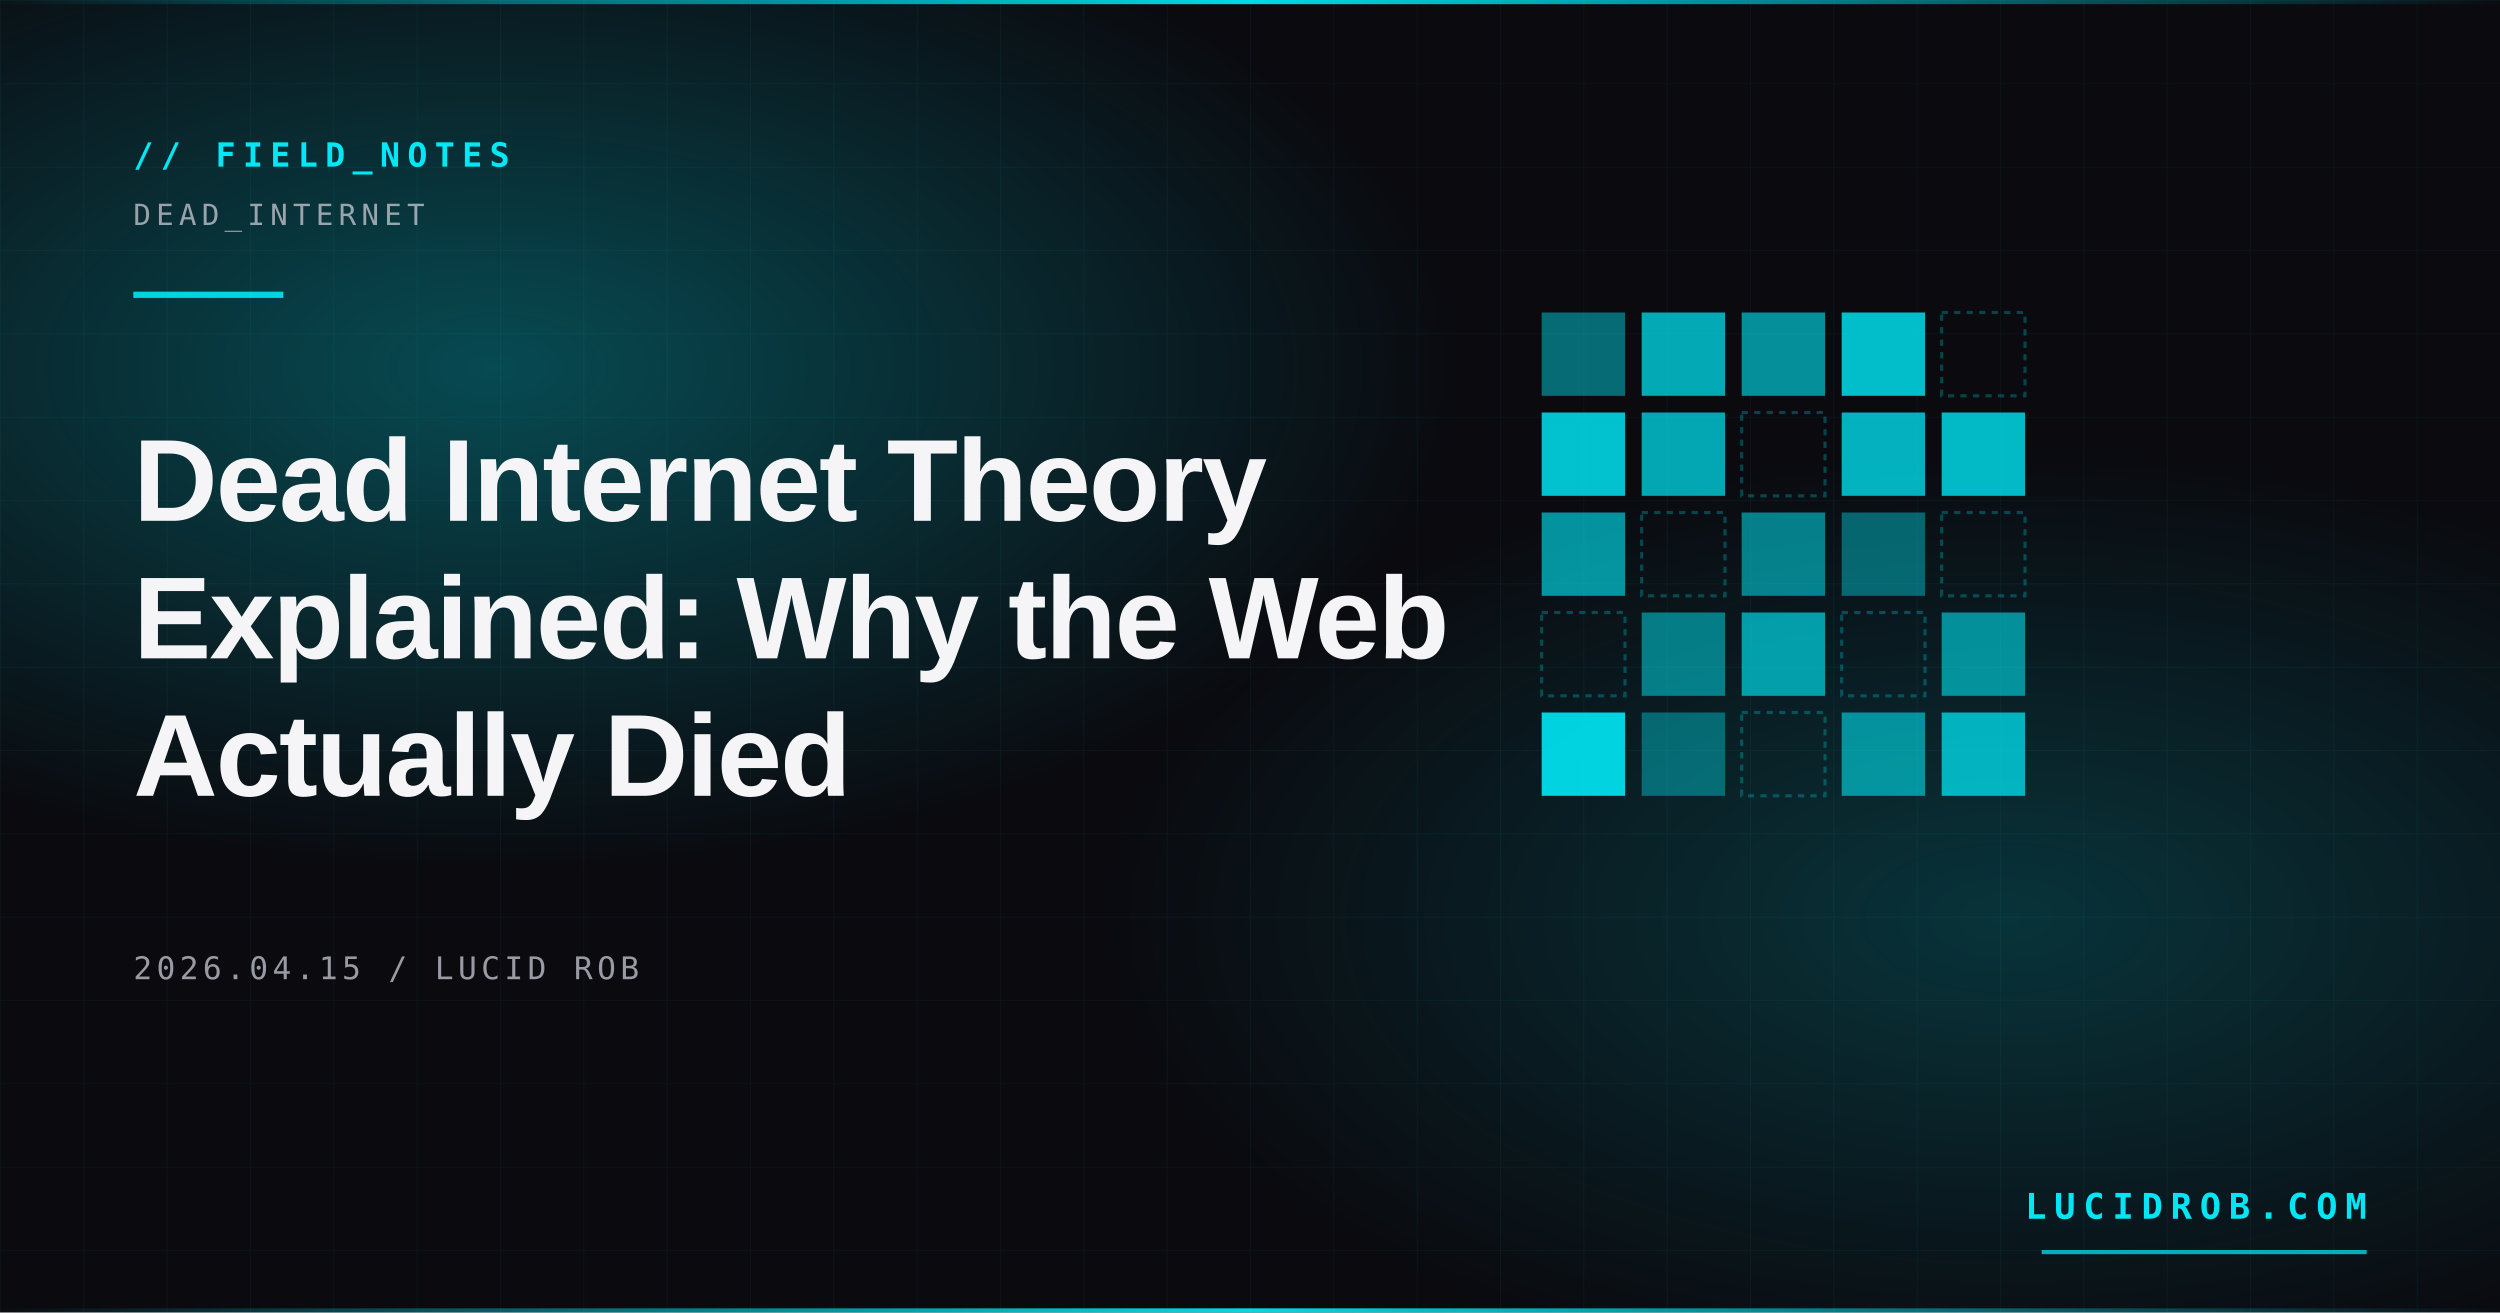
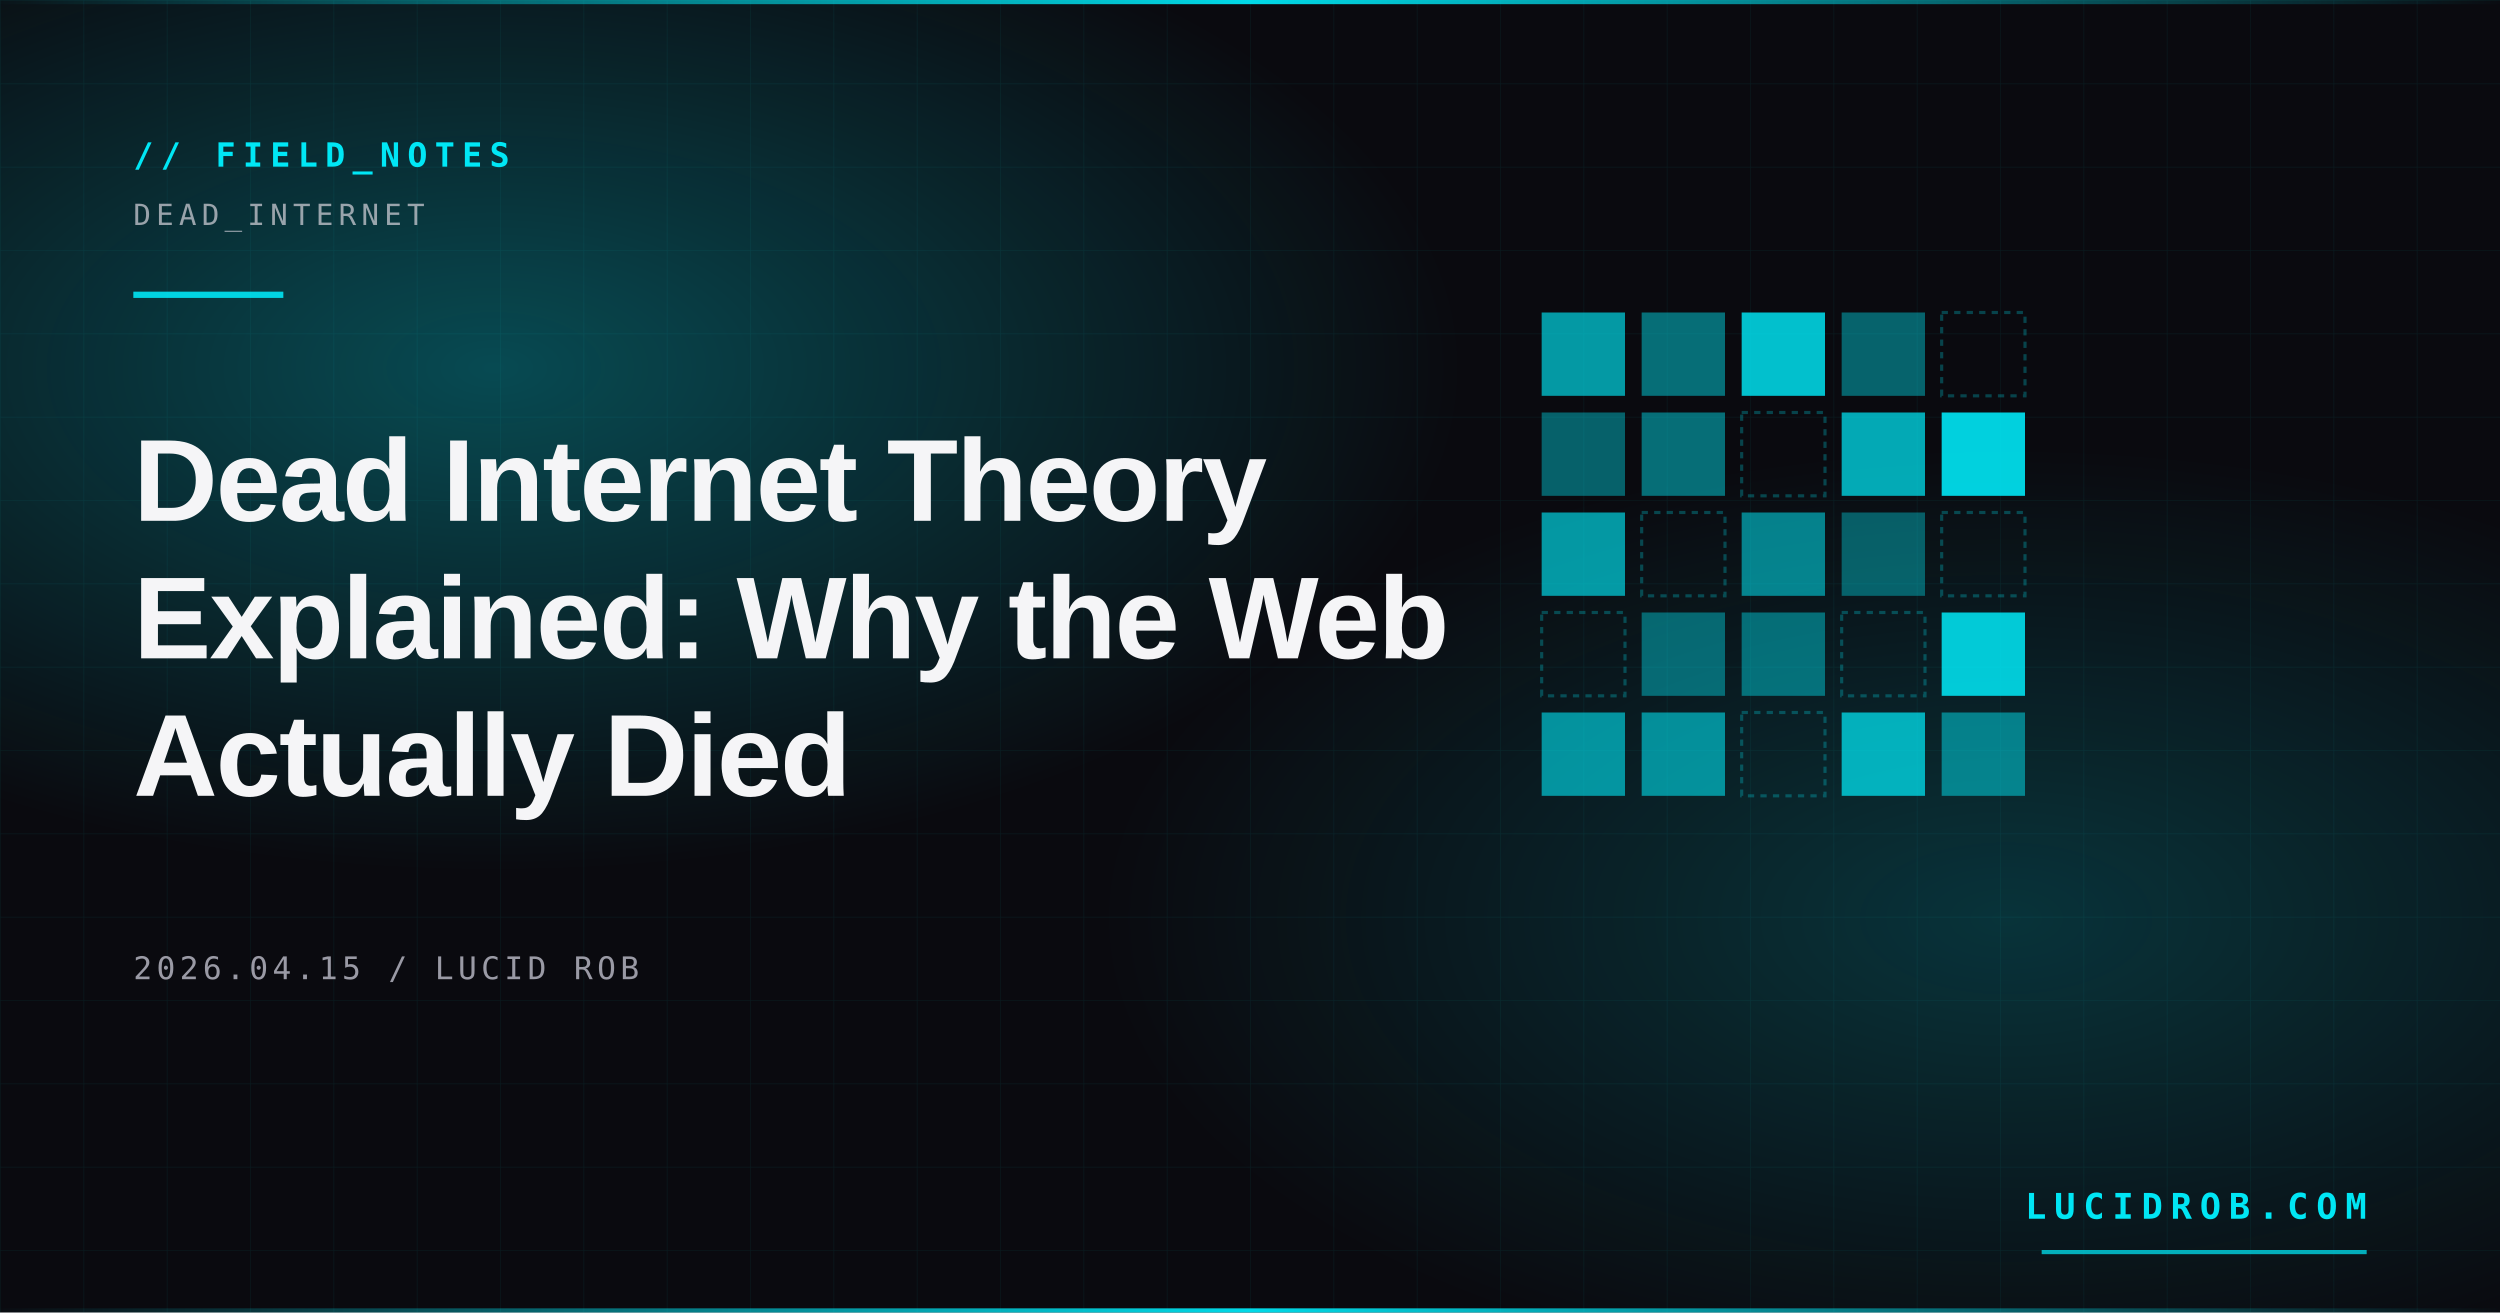
<svg xmlns="http://www.w3.org/2000/svg" width="1200" height="630" viewBox="0 0 1200 630">
  <defs>
    <radialGradient id="glow" cx="20%" cy="28%" r="70%">
      <stop offset="0" stop-color="#00f0ff" stop-opacity="0.28" />
      <stop offset="0.55" stop-color="#00f0ff" stop-opacity="0" />
    </radialGradient>
    <radialGradient id="glowR" cx="80%" cy="70%" r="60%">
      <stop offset="0" stop-color="#00f0ff" stop-opacity="0.18" />
      <stop offset="0.6" stop-color="#00f0ff" stop-opacity="0" />
    </radialGradient>
    <linearGradient id="stripe" x1="0" y1="0" x2="1" y2="0">
      <stop offset="0" stop-color="#00f0ff" stop-opacity="0" />
      <stop offset="0.5" stop-color="#00f0ff" stop-opacity="0.9" />
      <stop offset="1" stop-color="#00f0ff" stop-opacity="0" />
    </linearGradient>
    <pattern id="grid" width="40" height="40" patternUnits="userSpaceOnUse">
      <path d="M 40 0 L 0 0 0 40" fill="none" stroke="#00f0ff" stroke-width="0.5" stroke-opacity="0.08" />
    </pattern>
  </defs>
  <rect width="1200" height="630" fill="#0a0a0f" />
  <rect width="1200" height="630" fill="url(#grid)" />
  <rect width="1200" height="630" fill="url(#glow)" />
  <rect width="1200" height="630" fill="url(#glowR)" />
  <g>
-     <rect x="740" y="150" width="40" height="40" fill="#00f0ff" opacity="0.42" />
-     <rect x="788" y="150" width="40" height="40" fill="#00f0ff" opacity="0.69" />
-     <rect x="836" y="150" width="40" height="40" fill="#00f0ff" opacity="0.58" />
-     <rect x="884" y="150" width="40" height="40" fill="#00f0ff" opacity="0.78" />
+     <rect x="740" y="150" width="40" height="40" fill="#00f0ff" opacity="0.62" />
+     <rect x="788" y="150" width="40" height="40" fill="#00f0ff" opacity="0.43" />
+     <rect x="836" y="150" width="40" height="40" fill="#00f0ff" opacity="0.79" />
+     <rect x="884" y="150" width="40" height="40" fill="#00f0ff" opacity="0.39" />
    <rect x="932" y="150" width="40" height="40" fill="none" stroke="#00f0ff" stroke-width="1.5" stroke-dasharray="3 3" opacity="0.25" />
-     <rect x="740" y="198" width="40" height="40" fill="#00f0ff" opacity="0.80" />
-     <rect x="788" y="198" width="40" height="40" fill="#00f0ff" opacity="0.68" />
+     <rect x="740" y="198" width="40" height="40" fill="#00f0ff" opacity="0.38" />
+     <rect x="788" y="198" width="40" height="40" fill="#00f0ff" opacity="0.43" />
    <rect x="836" y="198" width="40" height="40" fill="none" stroke="#00f0ff" stroke-width="1.5" stroke-dasharray="3 3" opacity="0.25" />
-     <rect x="884" y="198" width="40" height="40" fill="#00f0ff" opacity="0.73" />
-     <rect x="932" y="198" width="40" height="40" fill="#00f0ff" opacity="0.76" />
-     <rect x="740" y="246" width="40" height="40" fill="#00f0ff" opacity="0.59" />
+     <rect x="884" y="198" width="40" height="40" fill="#00f0ff" opacity="0.69" />
+     <rect x="932" y="198" width="40" height="40" fill="#00f0ff" opacity="0.86" />
+     <rect x="740" y="246" width="40" height="40" fill="#00f0ff" opacity="0.61" />
    <rect x="788" y="246" width="40" height="40" fill="none" stroke="#00f0ff" stroke-width="1.5" stroke-dasharray="3 3" opacity="0.25" />
-     <rect x="836" y="246" width="40" height="40" fill="#00f0ff" opacity="0.50" />
-     <rect x="884" y="246" width="40" height="40" fill="#00f0ff" opacity="0.38" />
+     <rect x="836" y="246" width="40" height="40" fill="#00f0ff" opacity="0.51" />
+     <rect x="884" y="246" width="40" height="40" fill="#00f0ff" opacity="0.35" />
    <rect x="932" y="246" width="40" height="40" fill="none" stroke="#00f0ff" stroke-width="1.5" stroke-dasharray="3 3" opacity="0.25" />
    <rect x="740" y="294" width="40" height="40" fill="none" stroke="#00f0ff" stroke-width="1.5" stroke-dasharray="3 3" opacity="0.25" />
-     <rect x="788" y="294" width="40" height="40" fill="#00f0ff" opacity="0.47" />
-     <rect x="836" y="294" width="40" height="40" fill="#00f0ff" opacity="0.62" />
+     <rect x="788" y="294" width="40" height="40" fill="#00f0ff" opacity="0.38" />
+     <rect x="836" y="294" width="40" height="40" fill="#00f0ff" opacity="0.40" />
    <rect x="884" y="294" width="40" height="40" fill="none" stroke="#00f0ff" stroke-width="1.5" stroke-dasharray="3 3" opacity="0.25" />
-     <rect x="932" y="294" width="40" height="40" fill="#00f0ff" opacity="0.55" />
-     <rect x="740" y="342" width="40" height="40" fill="#00f0ff" opacity="0.86" />
-     <rect x="788" y="342" width="40" height="40" fill="#00f0ff" opacity="0.36" />
+     <rect x="932" y="294" width="40" height="40" fill="#00f0ff" opacity="0.82" />
+     <rect x="740" y="342" width="40" height="40" fill="#00f0ff" opacity="0.57" />
+     <rect x="788" y="342" width="40" height="40" fill="#00f0ff" opacity="0.54" />
    <rect x="836" y="342" width="40" height="40" fill="none" stroke="#00f0ff" stroke-width="1.5" stroke-dasharray="3 3" opacity="0.25" />
-     <rect x="884" y="342" width="40" height="40" fill="#00f0ff" opacity="0.55" />
-     <rect x="932" y="342" width="40" height="40" fill="#00f0ff" opacity="0.70" />
+     <rect x="884" y="342" width="40" height="40" fill="#00f0ff" opacity="0.69" />
+     <rect x="932" y="342" width="40" height="40" fill="#00f0ff" opacity="0.46" />
  </g>
  <rect x="0" y="0" width="1200" height="2" fill="url(#stripe)" />
  <rect x="0" y="628" width="1200" height="2" fill="url(#stripe)" />
  <text x="64" y="80" font-family="'JetBrains Mono','Menlo',monospace" font-size="16" font-weight="600" fill="#00f0ff" letter-spacing="0.22em" opacity="0.95">// FIELD_NOTES</text>
  <text x="64" y="108" font-family="'JetBrains Mono','Menlo',monospace" font-size="14" font-weight="500" fill="#c9c9d1" letter-spacing="0.18em" opacity="0.75">DEAD_INTERNET</text>
  <rect x="64" y="140" width="72" height="3" fill="#00f0ff" opacity="0.85" />
  <text x="64" y="250" font-family="'Space Grotesk','Helvetica Neue',Arial,sans-serif" font-size="56" font-weight="700" fill="#f5f5f7" letter-spacing="-0.015em">Dead Internet Theory</text>
  <text x="64" y="316" font-family="'Space Grotesk','Helvetica Neue',Arial,sans-serif" font-size="56" font-weight="700" fill="#f5f5f7" letter-spacing="-0.015em">Explained: Why the Web</text>
  <text x="64" y="382" font-family="'Space Grotesk','Helvetica Neue',Arial,sans-serif" font-size="56" font-weight="700" fill="#f5f5f7" letter-spacing="-0.015em">Actually Died</text>
  <text x="64" y="470" font-family="'JetBrains Mono','Menlo',monospace" font-size="15" font-weight="500" fill="#9a9aa5" letter-spacing="0.14em">2026.04.15  /  LUCID ROB</text>
  <text x="1136" y="585" text-anchor="end" font-family="'JetBrains Mono','Menlo',monospace" font-size="17" font-weight="700" fill="#00f0ff" letter-spacing="0.22em" opacity="0.95">LUCIDROB.COM</text>
  <rect x="980" y="600" width="156" height="2" fill="#00f0ff" opacity="0.7" />
</svg>
